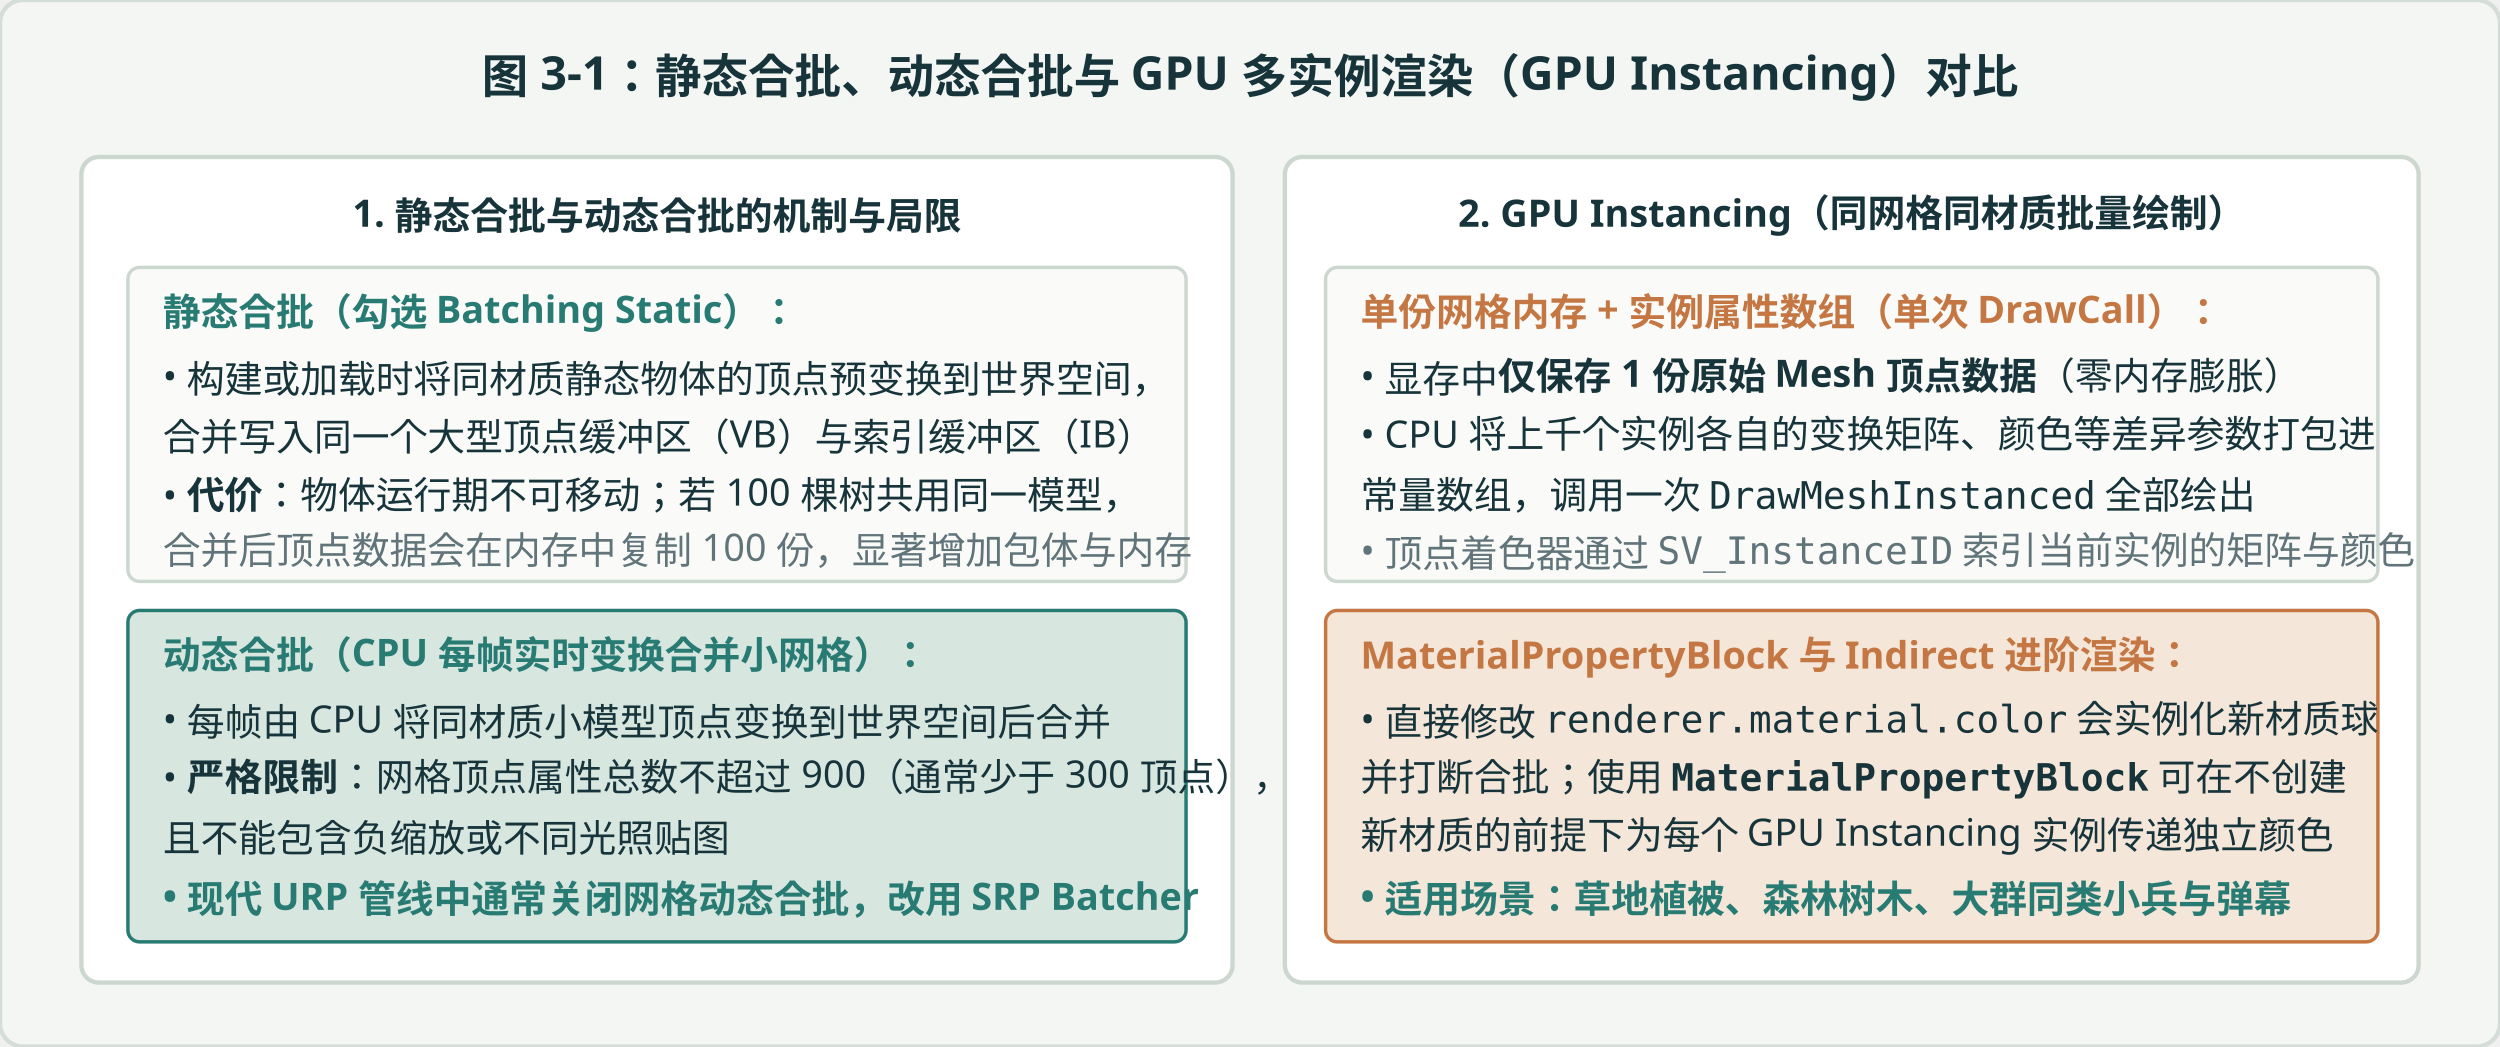
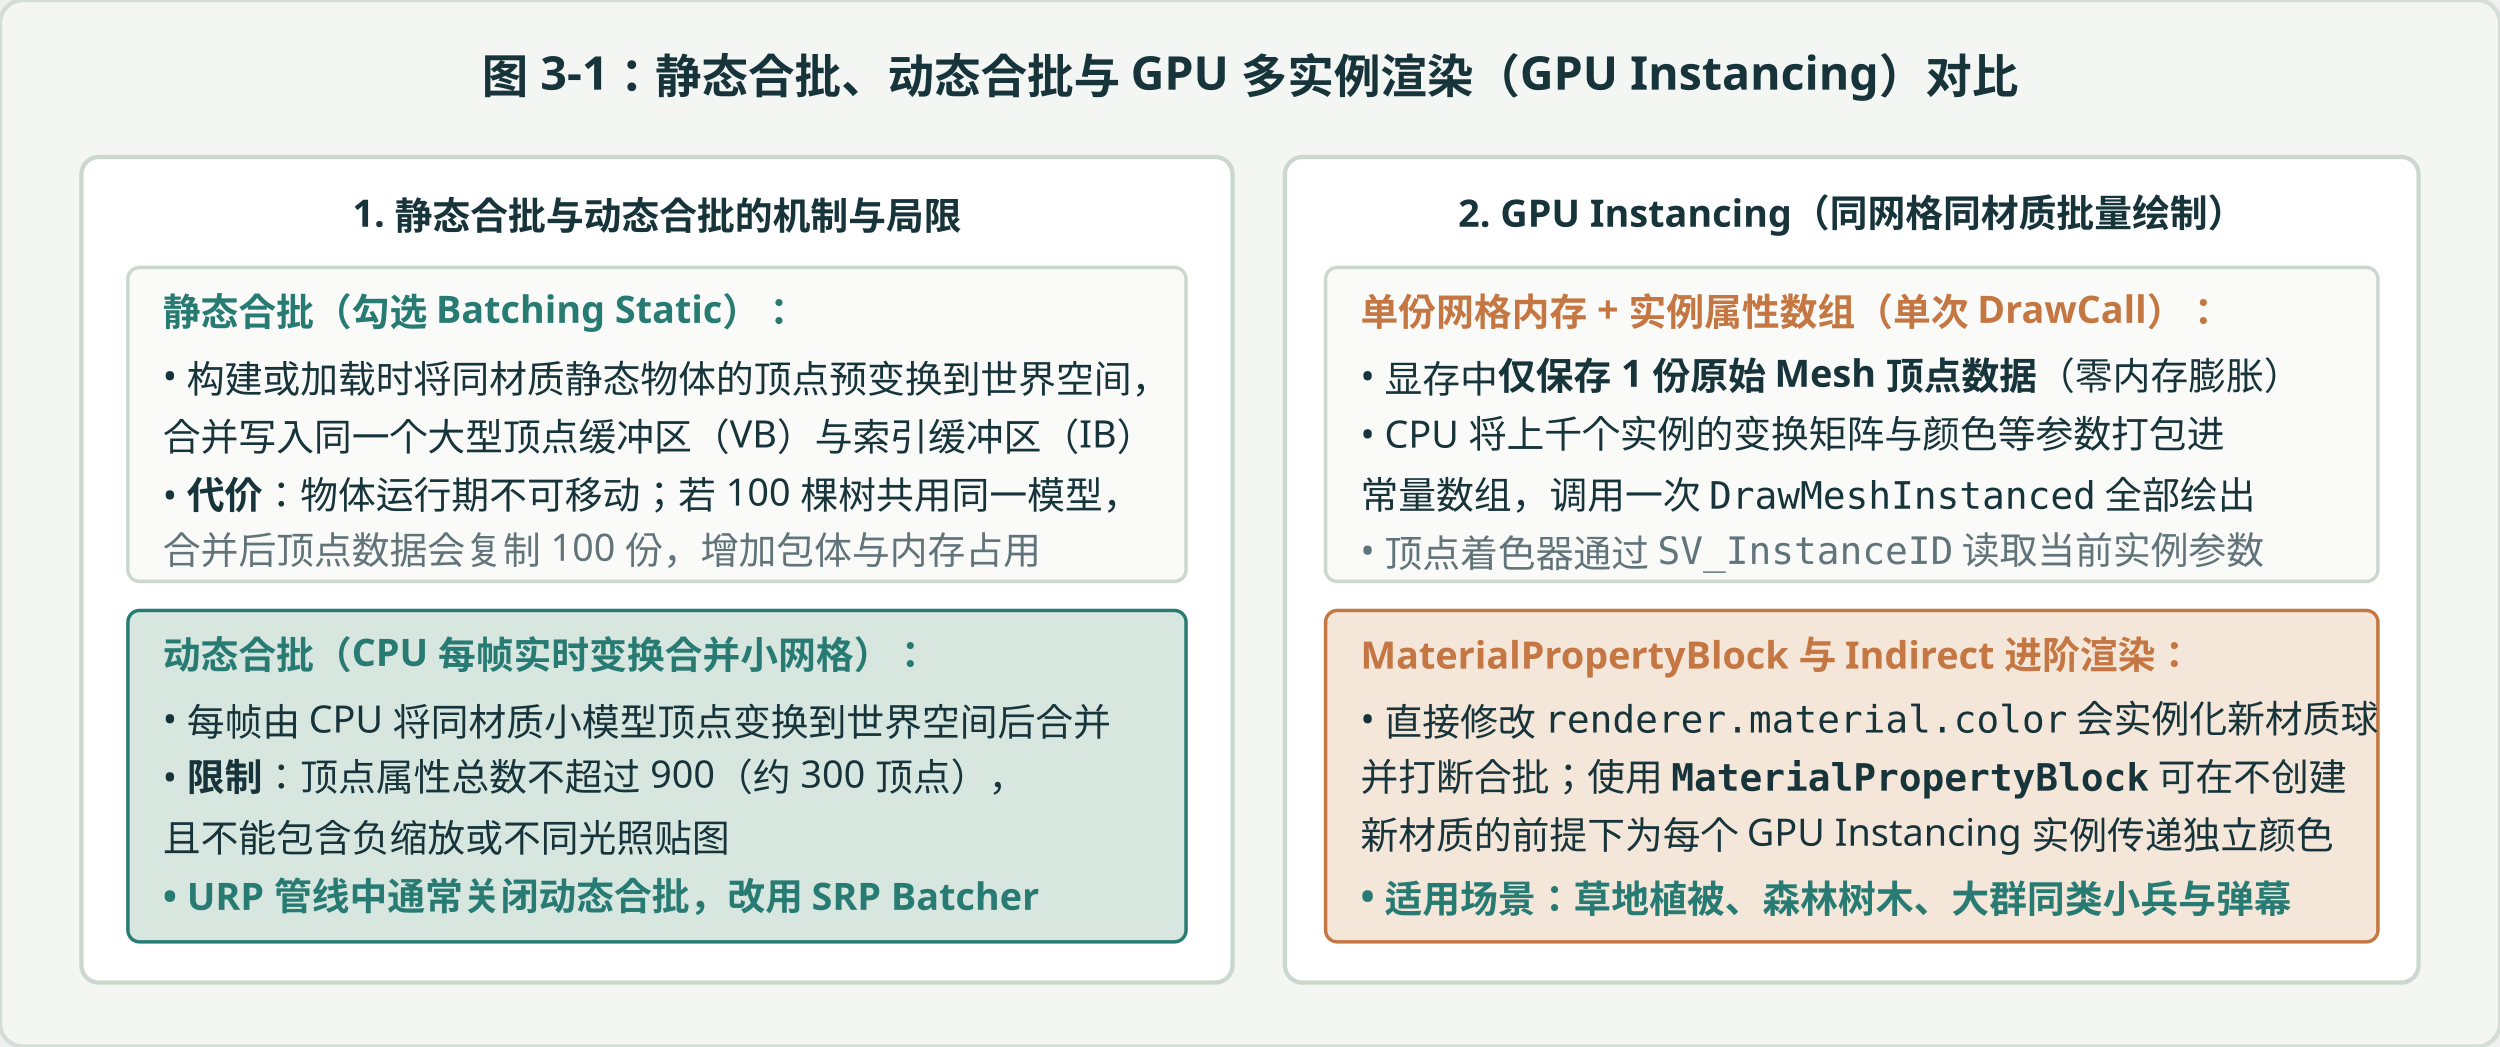
<svg xmlns="http://www.w3.org/2000/svg" viewBox="0 0 860 360" font-family="'Microsoft YaHei', 'Noto Sans SC', sans-serif">
  <rect width="860" height="360" rx="8" fill="#F4F6F3" stroke="#D5DDD8" stroke-width="1.5" />
  <text x="430" y="32" text-anchor="middle" font-size="16" font-weight="700" fill="#17343B">图 3-1：静态合批、动态合批与 GPU 多实例渲染（GPU Instancing）对比</text>
  <rect x="28" y="54" width="396" height="284" rx="6" fill="#FFFFFF" stroke="#CBD7CF" stroke-width="1.5" />
  <text x="226" y="78" text-anchor="middle" font-size="13" font-weight="700" fill="#17343B">1. 静态合批与动态合批的机制与局限</text>
  <g font-size="13">
    <rect x="44" y="92" width="364" height="108" rx="4" fill="#FAFBF8" stroke="#CBD7CF" stroke-width="1.2" />
    <text x="56" y="112" fill="#287B73" font-weight="700">静态合批（勾选 Batching Static）：</text>
    <text x="56" y="134" fill="#17343B">• 构建或加载时将同材质静态物体的顶点预变换到世界空间，</text>
    <text x="56" y="155" fill="#17343B">  合并写入同一个大型顶点缓冲区（VB）与索引缓冲区（IB）</text>
    <text x="56" y="175" fill="#17343B">• <tspan font-weight="700">代价</tspan>：物体运行期不可移动；若 100 棵树共用同一模型，</text>
-     <text x="56" y="194" fill="#61747A">  合并后顶点数据会在内存中复制 100 份，显著增加包体与内存</text>
+     <text x="56" y="194" fill="#61747A">  合并后顶点数据会复制 100 份，增加包体与内存占用</text>
    <rect x="44" y="210" width="364" height="114" rx="4" fill="#D8E6E0" stroke="#287B73" stroke-width="1.2" />
    <text x="56" y="230" fill="#287B73" font-weight="700">动态合批（CPU 每帧实时变换合并小网格）：</text>
    <text x="56" y="252" fill="#17343B">• 每帧由 CPU 将同材质小模型顶点变换到世界空间后合并</text>
-     <text x="56" y="272" fill="#17343B">• <tspan font-weight="700">严格限制</tspan>：网格顶点属性总数不超过 900（通常少于 300 顶点），</text>
+     <text x="56" y="272" fill="#17343B">• <tspan font-weight="700">限制</tspan>：顶点属性总数不超过 900（约 300 顶点），</text>
    <text x="56" y="293" fill="#17343B">  且不能包含负缩放或不同光照贴图</text>
-     <text x="56" y="313" fill="#287B73" font-weight="700">• 现代 URP 管线中通常关闭网格动态合批，改用 SRP Batcher</text>
+     <text x="56" y="313" fill="#287B73" font-weight="700">• URP 管线中通常关闭动态合批，改用 SRP Batcher</text>
  </g>
  <rect x="442" y="54" width="390" height="284" rx="6" fill="#FFFFFF" stroke="#CBD7CF" stroke-width="1.5" />
  <text x="637" y="78" text-anchor="middle" font-size="13" font-weight="700" fill="#17343B">2. GPU Instancing（同网格同材质批量绘制）</text>
  <g font-size="13">
    <rect x="456" y="92" width="362" height="108" rx="4" fill="#FAFBF8" stroke="#CBD7CF" stroke-width="1.2" />
    <text x="468" y="112" fill="#C47743" font-weight="700">单份网格内存 + 实例属性数组（单次 DrawCall）：</text>
    <text x="468" y="134" fill="#17343B">• 显存中<tspan font-weight="700">仅保存 1 份原始 Mesh 顶点数据</tspan>（零内存膨胀）</text>
-     <text x="468" y="154" fill="#17343B">• CPU 将上千个实例各自的变换矩阵、颜色等差异参数打包进</text>
+     <text x="468" y="154" fill="#17343B">• CPU 将上千个实例的变换矩阵与颜色等参数打包进</text>
    <text x="468" y="175" fill="#17343B">  常量数组，调用一次 <tspan font-family="Consolas, monospace">DrawMeshInstanced</tspan> 全部绘出</text>
-     <text x="468" y="194" fill="#61747A">• 顶点着色器通过 <tspan font-family="Consolas, monospace">SV_InstanceID</tspan> 索引当前实例的矩阵与颜色</text>
+     <text x="468" y="194" fill="#61747A">• 顶点着色器通过 <tspan font-family="Consolas, monospace">SV_InstanceID</tspan> 读取当前实例参数</text>
    <rect x="456" y="210" width="362" height="114" rx="4" fill="#F4E6D9" stroke="#C47743" stroke-width="1.2" />
    <text x="468" y="230" fill="#C47743" font-weight="700">MaterialPropertyBlock 与 Indirect 进阶渲染：</text>
    <text x="468" y="252" fill="#17343B">• 直接修改 <tspan font-family="Consolas, monospace">renderer.material.color</tspan> 会实例化新材质球</text>
    <text x="468" y="272" fill="#17343B">  并打断合批；使用 <tspan font-weight="700" font-family="Consolas, monospace">MaterialPropertyBlock</tspan> 可在不创建</text>
    <text x="468" y="292" fill="#17343B">  新材质的前提下为每个 GPU Instancing 实例传递独立颜色</text>
    <text x="468" y="313" fill="#287B73" font-weight="700">• 适用场景：草地植被、森林树木、大群同类小兵与弹幕</text>
  </g>
</svg>
